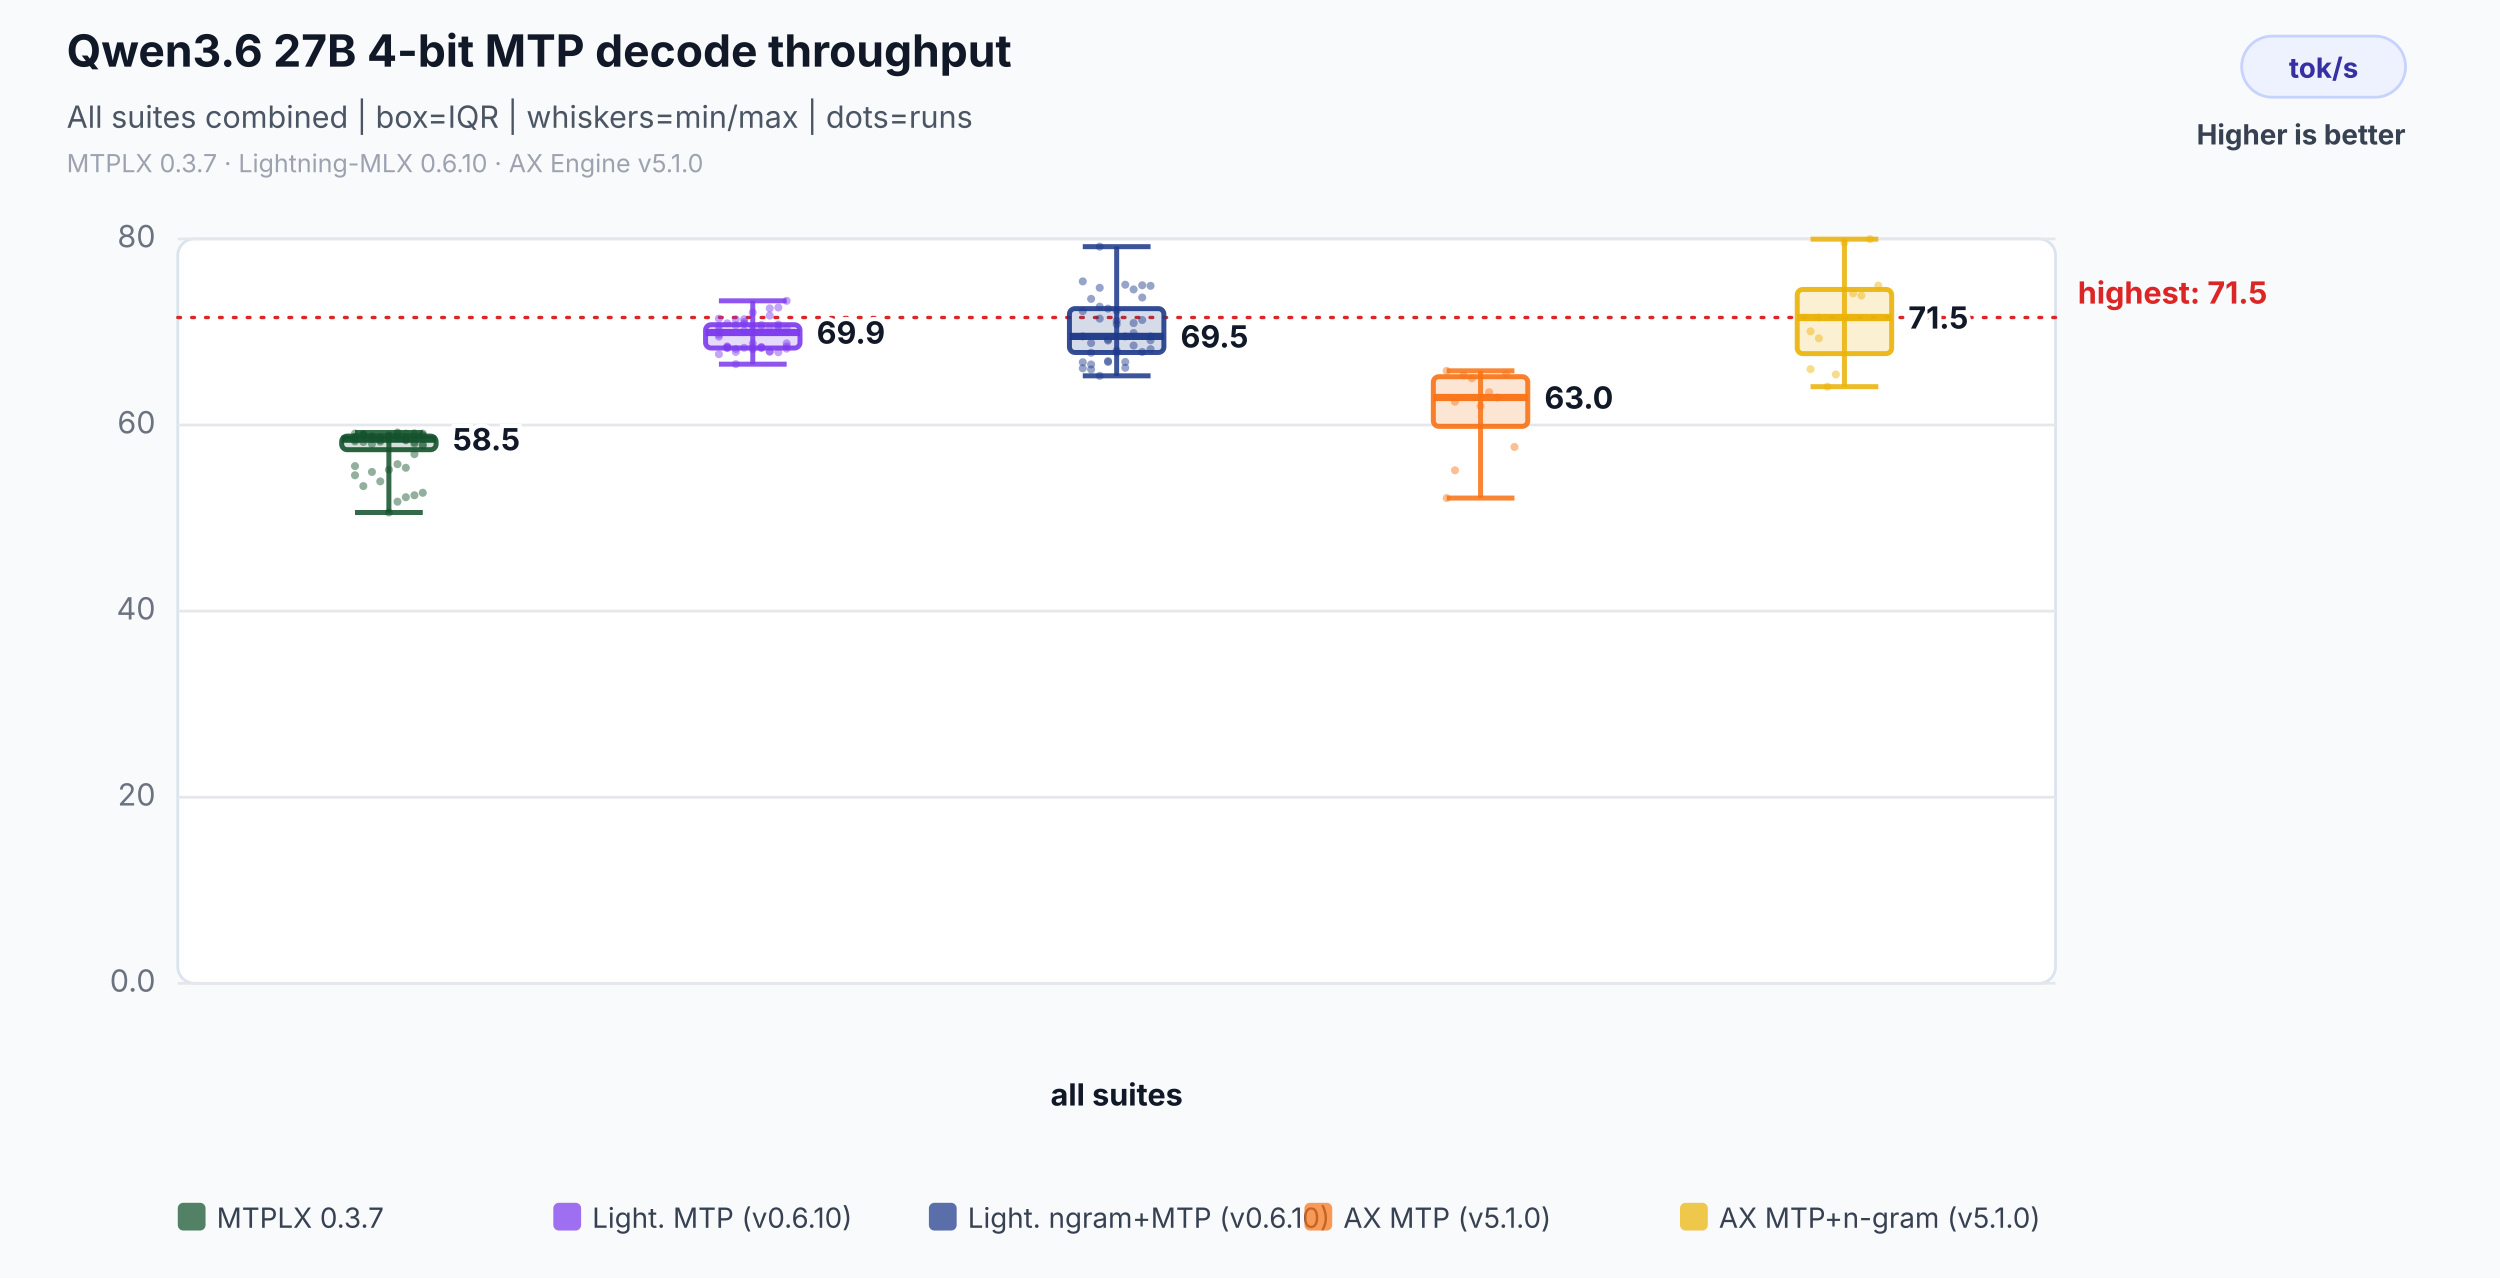
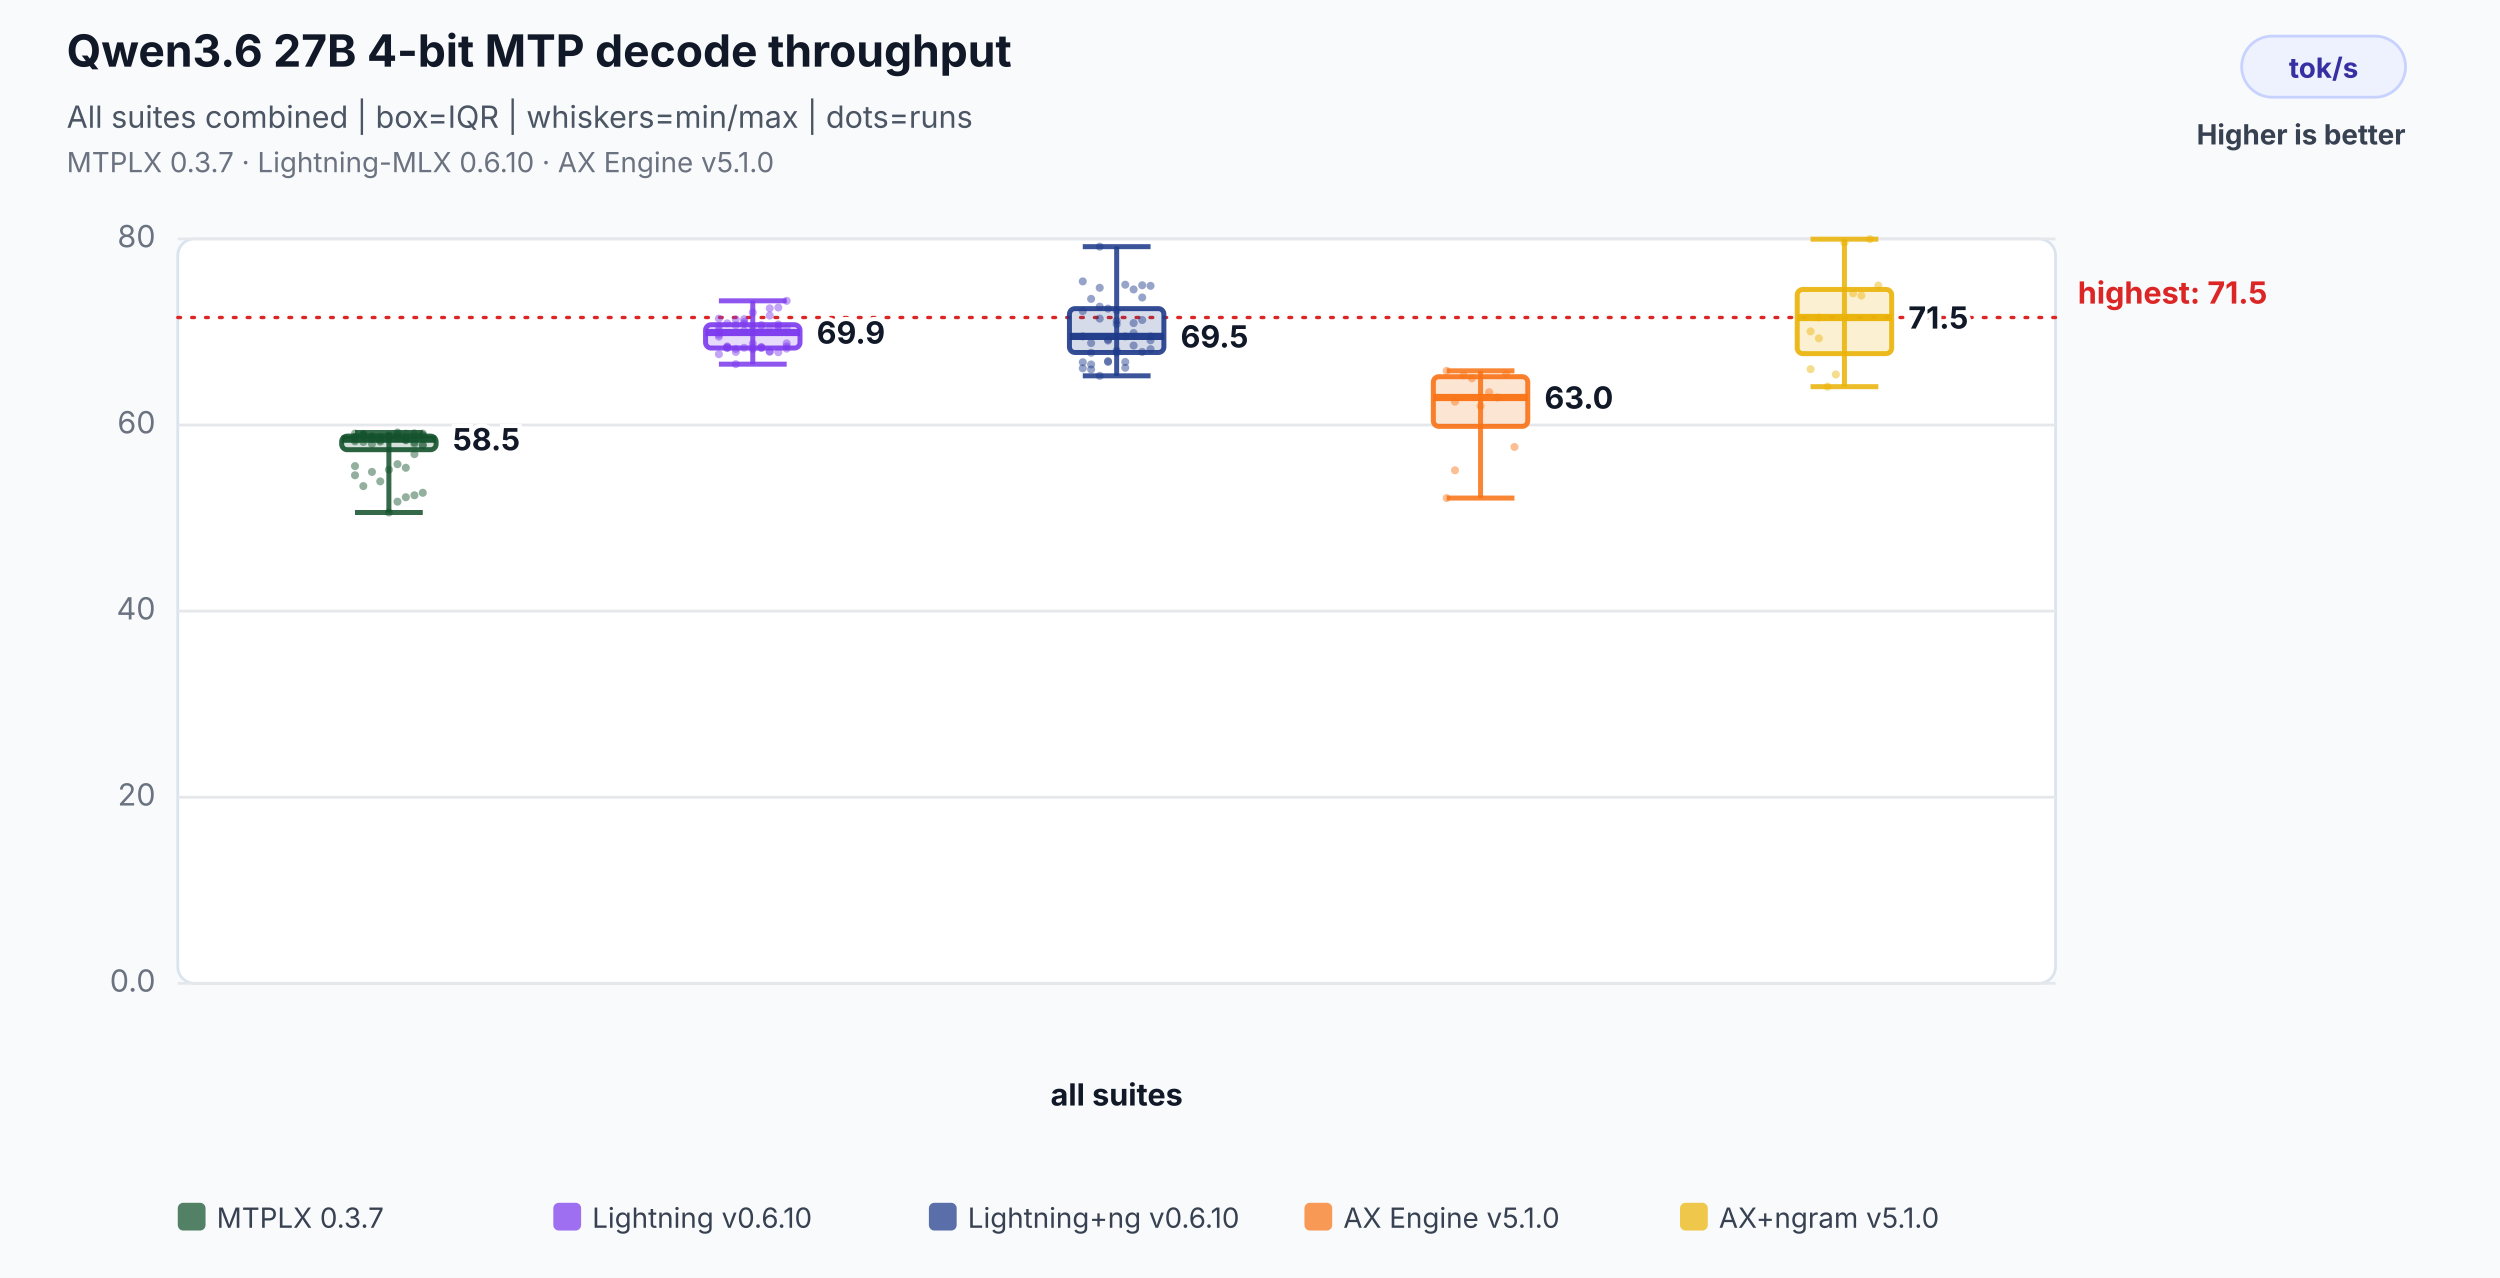
<svg xmlns="http://www.w3.org/2000/svg" width="900" height="460" viewBox="0 0 900 460" role="img" aria-labelledby="title desc">
  <rect width="100%" height="100%" fill="#f8fafc" />
  <text x="24" y="24" font-family="Inter,Segoe UI,Arial,sans-serif" font-size="16" font-weight="700" fill="#111827">Qwen3.6 27B 4-bit MTP decode throughput</text>
  <text x="24" y="46" font-family="Inter,Segoe UI,Arial,sans-serif" font-size="11" fill="#4b5563">All suites combined | box=IQR | whiskers=min/max | dots=runs</text>
-   <text x="24" y="62" font-family="Inter,Segoe UI,Arial,sans-serif" font-size="9" fill="#9ca3af">MTPLX 0.3.7 · Lightning-MLX 0.6.10 · AX Engine v5.1.0</text>
+   <text x="24" y="62" font-family="Inter,Segoe UI,Arial,sans-serif" font-size="10" fill="#6b7280">MTPLX 0.3.7 · Lightning-MLX 0.6.10 · AX Engine v5.1.0</text>
  <rect x="807" y="13" width="59" height="22" rx="11" fill="#eef2ff" stroke="#c7d2fe" />
  <text x="836.5" y="28" text-anchor="middle" font-family="Inter,Segoe UI,Arial,sans-serif" font-size="10" font-weight="700" fill="#3730a3">tok/s</text>
  <text x="866" y="52" text-anchor="end" font-family="Inter,Segoe UI,Arial,sans-serif" font-size="10" font-weight="700" fill="#374151">Higher is better</text>
  <rect x="64" y="86" width="676" height="268" rx="6" fill="#ffffff" stroke="#dbe3ef" />
  <line x1="64" y1="354.0" x2="740" y2="354.0" stroke="#e5e7eb" stroke-width="1" />
  <text x="56" y="357.0" text-anchor="end" font-family="Inter,Segoe UI,Arial,sans-serif" font-size="11" fill="#6b7280">0.0</text>
  <line x1="64" y1="287.0" x2="740" y2="287.0" stroke="#e5e7eb" stroke-width="1" />
  <text x="56" y="290.0" text-anchor="end" font-family="Inter,Segoe UI,Arial,sans-serif" font-size="11" fill="#6b7280">20</text>
  <line x1="64" y1="220.0" x2="740" y2="220.0" stroke="#e5e7eb" stroke-width="1" />
  <text x="56" y="223.0" text-anchor="end" font-family="Inter,Segoe UI,Arial,sans-serif" font-size="11" fill="#6b7280">40</text>
  <line x1="64" y1="153.0" x2="740" y2="153.0" stroke="#e5e7eb" stroke-width="1" />
  <text x="56" y="156.0" text-anchor="end" font-family="Inter,Segoe UI,Arial,sans-serif" font-size="11" fill="#6b7280">60</text>
  <line x1="64" y1="86.0" x2="740" y2="86.0" stroke="#e5e7eb" stroke-width="1" />
  <text x="56" y="89.0" text-anchor="end" font-family="Inter,Segoe UI,Arial,sans-serif" font-size="11" fill="#6b7280">80</text>
  <line x1="64" y1="114.3" x2="740" y2="114.3" stroke="#dc2626" stroke-width="1.2" stroke-dasharray="1 4" stroke-linecap="round" />
  <text x="748" y="109.3" text-anchor="start" font-family="Inter,Segoe UI,Arial,sans-serif" font-size="11" font-weight="700" fill="#dc2626" data-label="highest median">highest: 71.5</text>
  <text x="402.0" y="398" text-anchor="middle" font-family="Inter,Segoe UI,Arial,sans-serif" font-size="11" font-weight="700" fill="#111827">all suites</text>
  <circle cx="127.8" cy="158.3" r="1.45" fill="#14532d" fill-opacity="0.46" />
  <circle cx="130.8" cy="156.5" r="1.45" fill="#14532d" fill-opacity="0.46" />
  <circle cx="133.9" cy="157.5" r="1.45" fill="#14532d" fill-opacity="0.46" />
  <circle cx="136.9" cy="157.8" r="1.45" fill="#14532d" fill-opacity="0.46" />
  <circle cx="140.0" cy="157.4" r="1.45" fill="#14532d" fill-opacity="0.46" />
  <circle cx="143.1" cy="157.8" r="1.45" fill="#14532d" fill-opacity="0.46" />
  <circle cx="146.1" cy="157.7" r="1.45" fill="#14532d" fill-opacity="0.46" />
  <circle cx="149.2" cy="156.7" r="1.45" fill="#14532d" fill-opacity="0.46" />
  <circle cx="152.2" cy="156.7" r="1.45" fill="#14532d" fill-opacity="0.46" />
  <circle cx="127.8" cy="157.3" r="1.45" fill="#14532d" fill-opacity="0.46" />
  <circle cx="130.8" cy="156.6" r="1.45" fill="#14532d" fill-opacity="0.46" />
  <circle cx="133.9" cy="157.2" r="1.45" fill="#14532d" fill-opacity="0.46" />
  <circle cx="136.9" cy="157.4" r="1.45" fill="#14532d" fill-opacity="0.46" />
  <circle cx="140.0" cy="156.7" r="1.45" fill="#14532d" fill-opacity="0.46" />
  <circle cx="143.1" cy="156.2" r="1.45" fill="#14532d" fill-opacity="0.46" />
  <circle cx="146.1" cy="156.1" r="1.45" fill="#14532d" fill-opacity="0.46" />
  <circle cx="149.2" cy="156.0" r="1.45" fill="#14532d" fill-opacity="0.46" />
  <circle cx="152.2" cy="156.7" r="1.45" fill="#14532d" fill-opacity="0.46" />
  <circle cx="127.8" cy="156.1" r="1.45" fill="#14532d" fill-opacity="0.46" />
  <circle cx="130.8" cy="156.2" r="1.45" fill="#14532d" fill-opacity="0.46" />
  <circle cx="133.9" cy="158.1" r="1.45" fill="#14532d" fill-opacity="0.46" />
  <circle cx="136.9" cy="158.5" r="1.45" fill="#14532d" fill-opacity="0.46" />
  <circle cx="140.0" cy="157.2" r="1.45" fill="#14532d" fill-opacity="0.46" />
  <circle cx="143.1" cy="157.1" r="1.45" fill="#14532d" fill-opacity="0.46" />
  <circle cx="146.1" cy="158.3" r="1.45" fill="#14532d" fill-opacity="0.46" />
  <circle cx="149.2" cy="159.8" r="1.45" fill="#14532d" fill-opacity="0.46" />
  <circle cx="152.2" cy="160.2" r="1.45" fill="#14532d" fill-opacity="0.46" />
  <circle cx="127.8" cy="158.9" r="1.45" fill="#14532d" fill-opacity="0.46" />
  <circle cx="130.8" cy="159.1" r="1.45" fill="#14532d" fill-opacity="0.46" />
  <circle cx="133.9" cy="159.8" r="1.45" fill="#14532d" fill-opacity="0.46" />
  <circle cx="136.9" cy="159.0" r="1.45" fill="#14532d" fill-opacity="0.46" />
  <circle cx="140.0" cy="158.3" r="1.45" fill="#14532d" fill-opacity="0.46" />
  <circle cx="143.1" cy="155.7" r="1.45" fill="#14532d" fill-opacity="0.46" />
  <circle cx="146.1" cy="158.5" r="1.45" fill="#14532d" fill-opacity="0.46" />
  <circle cx="149.2" cy="159.2" r="1.45" fill="#14532d" fill-opacity="0.46" />
  <circle cx="152.2" cy="156.1" r="1.45" fill="#14532d" fill-opacity="0.46" />
  <circle cx="127.8" cy="157.4" r="1.45" fill="#14532d" fill-opacity="0.46" />
  <circle cx="130.8" cy="156.9" r="1.45" fill="#14532d" fill-opacity="0.46" />
  <circle cx="133.9" cy="157.1" r="1.45" fill="#14532d" fill-opacity="0.46" />
  <circle cx="136.9" cy="157.4" r="1.45" fill="#14532d" fill-opacity="0.46" />
  <circle cx="140.0" cy="184.5" r="1.45" fill="#14532d" fill-opacity="0.46" />
  <circle cx="143.1" cy="180.6" r="1.45" fill="#14532d" fill-opacity="0.46" />
  <circle cx="146.1" cy="179.0" r="1.45" fill="#14532d" fill-opacity="0.46" />
  <circle cx="149.2" cy="178.3" r="1.45" fill="#14532d" fill-opacity="0.46" />
  <circle cx="152.2" cy="177.4" r="1.45" fill="#14532d" fill-opacity="0.46" />
  <circle cx="127.8" cy="171.1" r="1.45" fill="#14532d" fill-opacity="0.46" />
  <circle cx="130.8" cy="175.0" r="1.45" fill="#14532d" fill-opacity="0.46" />
  <circle cx="133.9" cy="169.9" r="1.45" fill="#14532d" fill-opacity="0.46" />
  <circle cx="136.9" cy="173.3" r="1.45" fill="#14532d" fill-opacity="0.46" />
  <circle cx="140.0" cy="169.1" r="1.45" fill="#14532d" fill-opacity="0.46" />
  <circle cx="143.1" cy="167.1" r="1.45" fill="#14532d" fill-opacity="0.46" />
  <circle cx="146.1" cy="168.4" r="1.45" fill="#14532d" fill-opacity="0.46" />
  <circle cx="149.2" cy="163.5" r="1.45" fill="#14532d" fill-opacity="0.46" />
  <circle cx="152.2" cy="160.3" r="1.45" fill="#14532d" fill-opacity="0.46" />
  <circle cx="127.8" cy="167.8" r="1.45" fill="#14532d" fill-opacity="0.46" />
  <line x1="140.0" y1="155.7" x2="140.0" y2="184.5" stroke="#14532d" stroke-opacity="0.86" stroke-width="1.8" />
  <line x1="127.8" y1="155.7" x2="152.2" y2="155.7" stroke="#14532d" stroke-opacity="0.86" stroke-width="1.8" />
  <line x1="127.8" y1="184.5" x2="152.2" y2="184.5" stroke="#14532d" stroke-opacity="0.86" stroke-width="1.8" />
  <rect x="123.0" y="157.0" width="34.0" height="4.9" rx="2" fill="#14532d" fill-opacity="0.18" stroke="#14532d" stroke-opacity="0.9" stroke-width="1.8" />
  <line x1="123.0" y1="158.1" x2="157.0" y2="158.1" stroke="#14532d" stroke-opacity="0.96" stroke-width="2.6" />
  <text x="163.0" y="162.1" text-anchor="start" font-family="Inter,Segoe UI,Arial,sans-serif" font-size="11" font-weight="700" fill="#111827" stroke="#ffffff" stroke-width="3" paint-order="stroke">58.5</text>
  <circle cx="258.8" cy="121.2" r="1.45" fill="#7c3aed" fill-opacity="0.46" />
  <circle cx="261.8" cy="125.3" r="1.45" fill="#7c3aed" fill-opacity="0.46" />
  <circle cx="264.9" cy="117.1" r="1.45" fill="#7c3aed" fill-opacity="0.46" />
  <circle cx="267.9" cy="119.0" r="1.45" fill="#7c3aed" fill-opacity="0.46" />
  <circle cx="271.0" cy="117.7" r="1.45" fill="#7c3aed" fill-opacity="0.46" />
  <circle cx="274.1" cy="117.0" r="1.45" fill="#7c3aed" fill-opacity="0.46" />
  <circle cx="277.1" cy="111.0" r="1.45" fill="#7c3aed" fill-opacity="0.46" />
  <circle cx="280.2" cy="117.6" r="1.45" fill="#7c3aed" fill-opacity="0.46" />
  <circle cx="283.2" cy="123.6" r="1.45" fill="#7c3aed" fill-opacity="0.46" />
  <circle cx="258.8" cy="117.4" r="1.45" fill="#7c3aed" fill-opacity="0.46" />
  <circle cx="261.8" cy="116.4" r="1.45" fill="#7c3aed" fill-opacity="0.46" />
  <circle cx="264.9" cy="126.7" r="1.45" fill="#7c3aed" fill-opacity="0.46" />
  <circle cx="267.9" cy="116.6" r="1.45" fill="#7c3aed" fill-opacity="0.46" />
  <circle cx="271.0" cy="123.7" r="1.45" fill="#7c3aed" fill-opacity="0.46" />
  <circle cx="274.1" cy="118.3" r="1.45" fill="#7c3aed" fill-opacity="0.46" />
  <circle cx="277.1" cy="118.0" r="1.45" fill="#7c3aed" fill-opacity="0.46" />
  <circle cx="280.2" cy="118.0" r="1.45" fill="#7c3aed" fill-opacity="0.46" />
  <circle cx="283.2" cy="108.3" r="1.45" fill="#7c3aed" fill-opacity="0.46" />
  <circle cx="258.8" cy="119.0" r="1.45" fill="#7c3aed" fill-opacity="0.46" />
  <circle cx="261.8" cy="125.0" r="1.45" fill="#7c3aed" fill-opacity="0.46" />
  <circle cx="264.9" cy="115.0" r="1.45" fill="#7c3aed" fill-opacity="0.46" />
  <circle cx="267.9" cy="114.9" r="1.45" fill="#7c3aed" fill-opacity="0.46" />
  <circle cx="271.0" cy="112.5" r="1.45" fill="#7c3aed" fill-opacity="0.46" />
  <circle cx="274.1" cy="124.9" r="1.45" fill="#7c3aed" fill-opacity="0.46" />
  <circle cx="277.1" cy="126.6" r="1.45" fill="#7c3aed" fill-opacity="0.46" />
  <circle cx="280.2" cy="116.8" r="1.45" fill="#7c3aed" fill-opacity="0.46" />
  <circle cx="283.2" cy="118.0" r="1.45" fill="#7c3aed" fill-opacity="0.46" />
  <circle cx="258.8" cy="114.7" r="1.45" fill="#7c3aed" fill-opacity="0.46" />
  <circle cx="261.8" cy="124.7" r="1.45" fill="#7c3aed" fill-opacity="0.46" />
  <circle cx="264.9" cy="131.1" r="1.45" fill="#7c3aed" fill-opacity="0.46" />
  <circle cx="267.9" cy="115.9" r="1.45" fill="#7c3aed" fill-opacity="0.46" />
  <circle cx="271.0" cy="125.2" r="1.45" fill="#7c3aed" fill-opacity="0.46" />
  <circle cx="274.1" cy="125.2" r="1.45" fill="#7c3aed" fill-opacity="0.46" />
  <circle cx="277.1" cy="113.6" r="1.45" fill="#7c3aed" fill-opacity="0.46" />
  <circle cx="280.2" cy="110.7" r="1.45" fill="#7c3aed" fill-opacity="0.46" />
  <circle cx="283.2" cy="124.7" r="1.45" fill="#7c3aed" fill-opacity="0.46" />
  <circle cx="258.8" cy="120.4" r="1.45" fill="#7c3aed" fill-opacity="0.46" />
  <circle cx="261.8" cy="125.1" r="1.45" fill="#7c3aed" fill-opacity="0.46" />
  <circle cx="264.9" cy="125.6" r="1.45" fill="#7c3aed" fill-opacity="0.46" />
  <circle cx="267.9" cy="125.2" r="1.45" fill="#7c3aed" fill-opacity="0.46" />
  <circle cx="271.0" cy="125.7" r="1.45" fill="#7c3aed" fill-opacity="0.46" />
  <circle cx="274.1" cy="125.2" r="1.45" fill="#7c3aed" fill-opacity="0.46" />
  <circle cx="277.1" cy="126.5" r="1.45" fill="#7c3aed" fill-opacity="0.46" />
  <circle cx="280.2" cy="126.8" r="1.45" fill="#7c3aed" fill-opacity="0.46" />
  <circle cx="283.2" cy="125.5" r="1.45" fill="#7c3aed" fill-opacity="0.46" />
  <circle cx="258.8" cy="127.5" r="1.45" fill="#7c3aed" fill-opacity="0.46" />
  <line x1="271.0" y1="108.3" x2="271.0" y2="131.1" stroke="#7c3aed" stroke-opacity="0.86" stroke-width="1.8" />
  <line x1="258.8" y1="108.3" x2="283.2" y2="108.3" stroke="#7c3aed" stroke-opacity="0.86" stroke-width="1.8" />
  <line x1="258.8" y1="131.1" x2="283.2" y2="131.1" stroke="#7c3aed" stroke-opacity="0.86" stroke-width="1.8" />
  <rect x="254.0" y="116.9" width="34.0" height="8.4" rx="2" fill="#7c3aed" fill-opacity="0.18" stroke="#7c3aed" stroke-opacity="0.9" stroke-width="1.8" />
  <line x1="254.0" y1="119.7" x2="288.0" y2="119.7" stroke="#7c3aed" stroke-opacity="0.96" stroke-width="2.6" />
  <text x="294.0" y="123.7" text-anchor="start" font-family="Inter,Segoe UI,Arial,sans-serif" font-size="11" font-weight="700" fill="#111827" stroke="#ffffff" stroke-width="3" paint-order="stroke">69.9</text>
  <circle cx="389.8" cy="132.6" r="1.45" fill="#1e3a8a" fill-opacity="0.46" />
  <circle cx="392.8" cy="131.2" r="1.45" fill="#1e3a8a" fill-opacity="0.46" />
  <circle cx="395.9" cy="103.6" r="1.45" fill="#1e3a8a" fill-opacity="0.46" />
  <circle cx="398.9" cy="122.2" r="1.45" fill="#1e3a8a" fill-opacity="0.46" />
  <circle cx="402.0" cy="126.9" r="1.45" fill="#1e3a8a" fill-opacity="0.46" />
  <circle cx="405.1" cy="132.4" r="1.45" fill="#1e3a8a" fill-opacity="0.46" />
  <circle cx="408.1" cy="124.4" r="1.45" fill="#1e3a8a" fill-opacity="0.46" />
  <circle cx="411.2" cy="126.7" r="1.45" fill="#1e3a8a" fill-opacity="0.46" />
  <circle cx="414.2" cy="102.9" r="1.45" fill="#1e3a8a" fill-opacity="0.46" />
  <circle cx="389.8" cy="130.4" r="1.45" fill="#1e3a8a" fill-opacity="0.46" />
  <circle cx="392.8" cy="133.0" r="1.45" fill="#1e3a8a" fill-opacity="0.46" />
  <circle cx="395.9" cy="88.8" r="1.45" fill="#1e3a8a" fill-opacity="0.46" />
  <circle cx="398.9" cy="122.6" r="1.45" fill="#1e3a8a" fill-opacity="0.46" />
  <circle cx="402.0" cy="115.5" r="1.45" fill="#1e3a8a" fill-opacity="0.46" />
  <circle cx="405.1" cy="102.5" r="1.45" fill="#1e3a8a" fill-opacity="0.46" />
  <circle cx="408.1" cy="116.3" r="1.45" fill="#1e3a8a" fill-opacity="0.46" />
  <circle cx="411.2" cy="102.7" r="1.45" fill="#1e3a8a" fill-opacity="0.46" />
  <circle cx="414.2" cy="121.1" r="1.45" fill="#1e3a8a" fill-opacity="0.46" />
  <circle cx="389.8" cy="101.3" r="1.45" fill="#1e3a8a" fill-opacity="0.46" />
  <circle cx="392.8" cy="127.0" r="1.45" fill="#1e3a8a" fill-opacity="0.46" />
  <circle cx="395.9" cy="114.7" r="1.45" fill="#1e3a8a" fill-opacity="0.46" />
  <circle cx="398.9" cy="111.1" r="1.45" fill="#1e3a8a" fill-opacity="0.46" />
  <circle cx="402.0" cy="126.2" r="1.45" fill="#1e3a8a" fill-opacity="0.46" />
  <circle cx="405.1" cy="130.3" r="1.45" fill="#1e3a8a" fill-opacity="0.46" />
  <circle cx="408.1" cy="104.2" r="1.45" fill="#1e3a8a" fill-opacity="0.46" />
  <circle cx="411.2" cy="107.1" r="1.45" fill="#1e3a8a" fill-opacity="0.46" />
  <circle cx="414.2" cy="122.5" r="1.45" fill="#1e3a8a" fill-opacity="0.46" />
  <circle cx="389.8" cy="112.0" r="1.45" fill="#1e3a8a" fill-opacity="0.46" />
  <circle cx="392.8" cy="123.5" r="1.45" fill="#1e3a8a" fill-opacity="0.46" />
  <circle cx="395.9" cy="110.4" r="1.45" fill="#1e3a8a" fill-opacity="0.46" />
  <circle cx="398.9" cy="130.0" r="1.45" fill="#1e3a8a" fill-opacity="0.46" />
  <circle cx="402.0" cy="111.8" r="1.45" fill="#1e3a8a" fill-opacity="0.46" />
  <circle cx="405.1" cy="121.1" r="1.45" fill="#1e3a8a" fill-opacity="0.46" />
  <circle cx="408.1" cy="119.9" r="1.45" fill="#1e3a8a" fill-opacity="0.46" />
  <circle cx="411.2" cy="115.2" r="1.45" fill="#1e3a8a" fill-opacity="0.46" />
  <circle cx="414.2" cy="125.7" r="1.45" fill="#1e3a8a" fill-opacity="0.46" />
  <circle cx="389.8" cy="121.1" r="1.45" fill="#1e3a8a" fill-opacity="0.46" />
  <circle cx="392.8" cy="107.6" r="1.45" fill="#1e3a8a" fill-opacity="0.46" />
  <circle cx="395.9" cy="135.3" r="1.45" fill="#1e3a8a" fill-opacity="0.46" />
  <circle cx="398.9" cy="130.3" r="1.45" fill="#1e3a8a" fill-opacity="0.46" />
  <circle cx="402.0" cy="116.7" r="1.45" fill="#1e3a8a" fill-opacity="0.46" />
  <line x1="402.0" y1="88.8" x2="402.0" y2="135.3" stroke="#1e3a8a" stroke-opacity="0.86" stroke-width="1.8" />
  <line x1="389.8" y1="88.8" x2="414.2" y2="88.8" stroke="#1e3a8a" stroke-opacity="0.86" stroke-width="1.8" />
  <line x1="389.8" y1="135.3" x2="414.2" y2="135.3" stroke="#1e3a8a" stroke-opacity="0.86" stroke-width="1.8" />
  <rect x="385.0" y="111.1" width="34.0" height="15.8" rx="2" fill="#1e3a8a" fill-opacity="0.18" stroke="#1e3a8a" stroke-opacity="0.9" stroke-width="1.8" />
  <line x1="385.0" y1="121.1" x2="419.0" y2="121.1" stroke="#1e3a8a" stroke-opacity="0.96" stroke-width="2.6" />
  <text x="425.0" y="125.1" text-anchor="start" font-family="Inter,Segoe UI,Arial,sans-serif" font-size="11" font-weight="700" fill="#111827" stroke="#ffffff" stroke-width="3" paint-order="stroke">69.5</text>
  <circle cx="520.8" cy="133.5" r="1.45" fill="#f97316" fill-opacity="0.46" />
  <circle cx="523.8" cy="144.6" r="1.45" fill="#f97316" fill-opacity="0.46" />
  <circle cx="526.9" cy="135.1" r="1.45" fill="#f97316" fill-opacity="0.46" />
  <circle cx="529.9" cy="136.2" r="1.45" fill="#f97316" fill-opacity="0.46" />
  <circle cx="533.0" cy="146.2" r="1.45" fill="#f97316" fill-opacity="0.46" />
  <circle cx="536.1" cy="141.2" r="1.45" fill="#f97316" fill-opacity="0.46" />
  <circle cx="539.1" cy="143.1" r="1.45" fill="#f97316" fill-opacity="0.46" />
  <circle cx="542.2" cy="134.7" r="1.45" fill="#f97316" fill-opacity="0.46" />
  <circle cx="545.2" cy="160.9" r="1.45" fill="#f97316" fill-opacity="0.46" />
  <circle cx="520.8" cy="179.3" r="1.45" fill="#f97316" fill-opacity="0.46" />
  <circle cx="523.8" cy="169.3" r="1.45" fill="#f97316" fill-opacity="0.46" />
  <line x1="533.0" y1="133.5" x2="533.0" y2="179.3" stroke="#f97316" stroke-opacity="0.86" stroke-width="1.8" />
  <line x1="520.8" y1="133.5" x2="545.2" y2="133.5" stroke="#f97316" stroke-opacity="0.86" stroke-width="1.8" />
  <line x1="520.8" y1="179.3" x2="545.2" y2="179.3" stroke="#f97316" stroke-opacity="0.86" stroke-width="1.8" />
  <rect x="516.0" y="135.6" width="34.0" height="17.9" rx="2" fill="#f97316" fill-opacity="0.18" stroke="#f97316" stroke-opacity="0.9" stroke-width="1.8" />
  <line x1="516.0" y1="143.1" x2="550.0" y2="143.1" stroke="#f97316" stroke-opacity="0.96" stroke-width="2.6" />
  <text x="556.0" y="147.1" text-anchor="start" font-family="Inter,Segoe UI,Arial,sans-serif" font-size="11" font-weight="700" fill="#111827" stroke="#ffffff" stroke-width="3" paint-order="stroke">63.0</text>
  <circle cx="651.8" cy="119.3" r="1.45" fill="#eab308" fill-opacity="0.46" />
  <circle cx="654.8" cy="114.3" r="1.45" fill="#eab308" fill-opacity="0.46" />
  <circle cx="657.9" cy="139.2" r="1.45" fill="#eab308" fill-opacity="0.46" />
  <circle cx="660.9" cy="134.8" r="1.45" fill="#eab308" fill-opacity="0.46" />
  <circle cx="664.0" cy="87.4" r="1.45" fill="#eab308" fill-opacity="0.46" />
  <circle cx="667.1" cy="105.6" r="1.45" fill="#eab308" fill-opacity="0.46" />
  <circle cx="670.1" cy="106.4" r="1.45" fill="#eab308" fill-opacity="0.46" />
  <circle cx="673.2" cy="86.1" r="1.45" fill="#eab308" fill-opacity="0.46" />
  <circle cx="676.2" cy="102.8" r="1.45" fill="#eab308" fill-opacity="0.46" />
  <circle cx="651.8" cy="132.9" r="1.45" fill="#eab308" fill-opacity="0.46" />
  <circle cx="654.8" cy="121.8" r="1.45" fill="#eab308" fill-opacity="0.46" />
  <line x1="664.0" y1="86.1" x2="664.0" y2="139.2" stroke="#eab308" stroke-opacity="0.86" stroke-width="1.8" />
  <line x1="651.8" y1="86.1" x2="676.2" y2="86.1" stroke="#eab308" stroke-opacity="0.86" stroke-width="1.8" />
  <line x1="651.8" y1="139.2" x2="676.2" y2="139.2" stroke="#eab308" stroke-opacity="0.86" stroke-width="1.8" />
  <rect x="647.0" y="104.2" width="34.0" height="23.1" rx="2" fill="#eab308" fill-opacity="0.18" stroke="#eab308" stroke-opacity="0.9" stroke-width="1.8" />
  <line x1="647.0" y1="114.3" x2="681.0" y2="114.3" stroke="#eab308" stroke-opacity="0.96" stroke-width="2.6" />
  <text x="687.0" y="118.3" text-anchor="start" font-family="Inter,Segoe UI,Arial,sans-serif" font-size="11" font-weight="700" fill="#111827" stroke="#ffffff" stroke-width="3" paint-order="stroke">71.5</text>
  <rect x="64.0" y="433" width="10" height="10" rx="2" fill="#14532d" fill-opacity="0.72" />
  <text x="78.0" y="442" font-family="Inter,Segoe UI,Arial,sans-serif" font-size="10" fill="#374151">MTPLX 0.3.7</text>
  <rect x="199.2" y="433" width="10" height="10" rx="2" fill="#7c3aed" fill-opacity="0.72" />
-   <text x="213.2" y="442" font-family="Inter,Segoe UI,Arial,sans-serif" font-size="10" fill="#374151">Light. MTP (v0.6.10)</text>
+   <text x="213.2" y="442" font-family="Inter,Segoe UI,Arial,sans-serif" font-size="10" fill="#374151">Lightning v0.6.10</text>
  <rect x="334.4" y="433" width="10" height="10" rx="2" fill="#1e3a8a" fill-opacity="0.72" />
-   <text x="348.4" y="442" font-family="Inter,Segoe UI,Arial,sans-serif" font-size="10" fill="#374151">Light. ngram+MTP (v0.6.10)</text>
+   <text x="348.4" y="442" font-family="Inter,Segoe UI,Arial,sans-serif" font-size="10" fill="#374151">Lightning+ng v0.6.10</text>
  <rect x="469.6" y="433" width="10" height="10" rx="2" fill="#f97316" fill-opacity="0.72" />
-   <text x="483.6" y="442" font-family="Inter,Segoe UI,Arial,sans-serif" font-size="10" fill="#374151">AX MTP (v5.1.0)</text>
+   <text x="483.6" y="442" font-family="Inter,Segoe UI,Arial,sans-serif" font-size="10" fill="#374151">AX Engine v5.1.0</text>
  <rect x="604.8" y="433" width="10" height="10" rx="2" fill="#eab308" fill-opacity="0.72" />
-   <text x="618.8" y="442" font-family="Inter,Segoe UI,Arial,sans-serif" font-size="10" fill="#374151">AX MTP+n-gram (v5.1.0)</text>
+   <text x="618.8" y="442" font-family="Inter,Segoe UI,Arial,sans-serif" font-size="10" fill="#374151">AX+ngram v5.1.0</text>
</svg>
